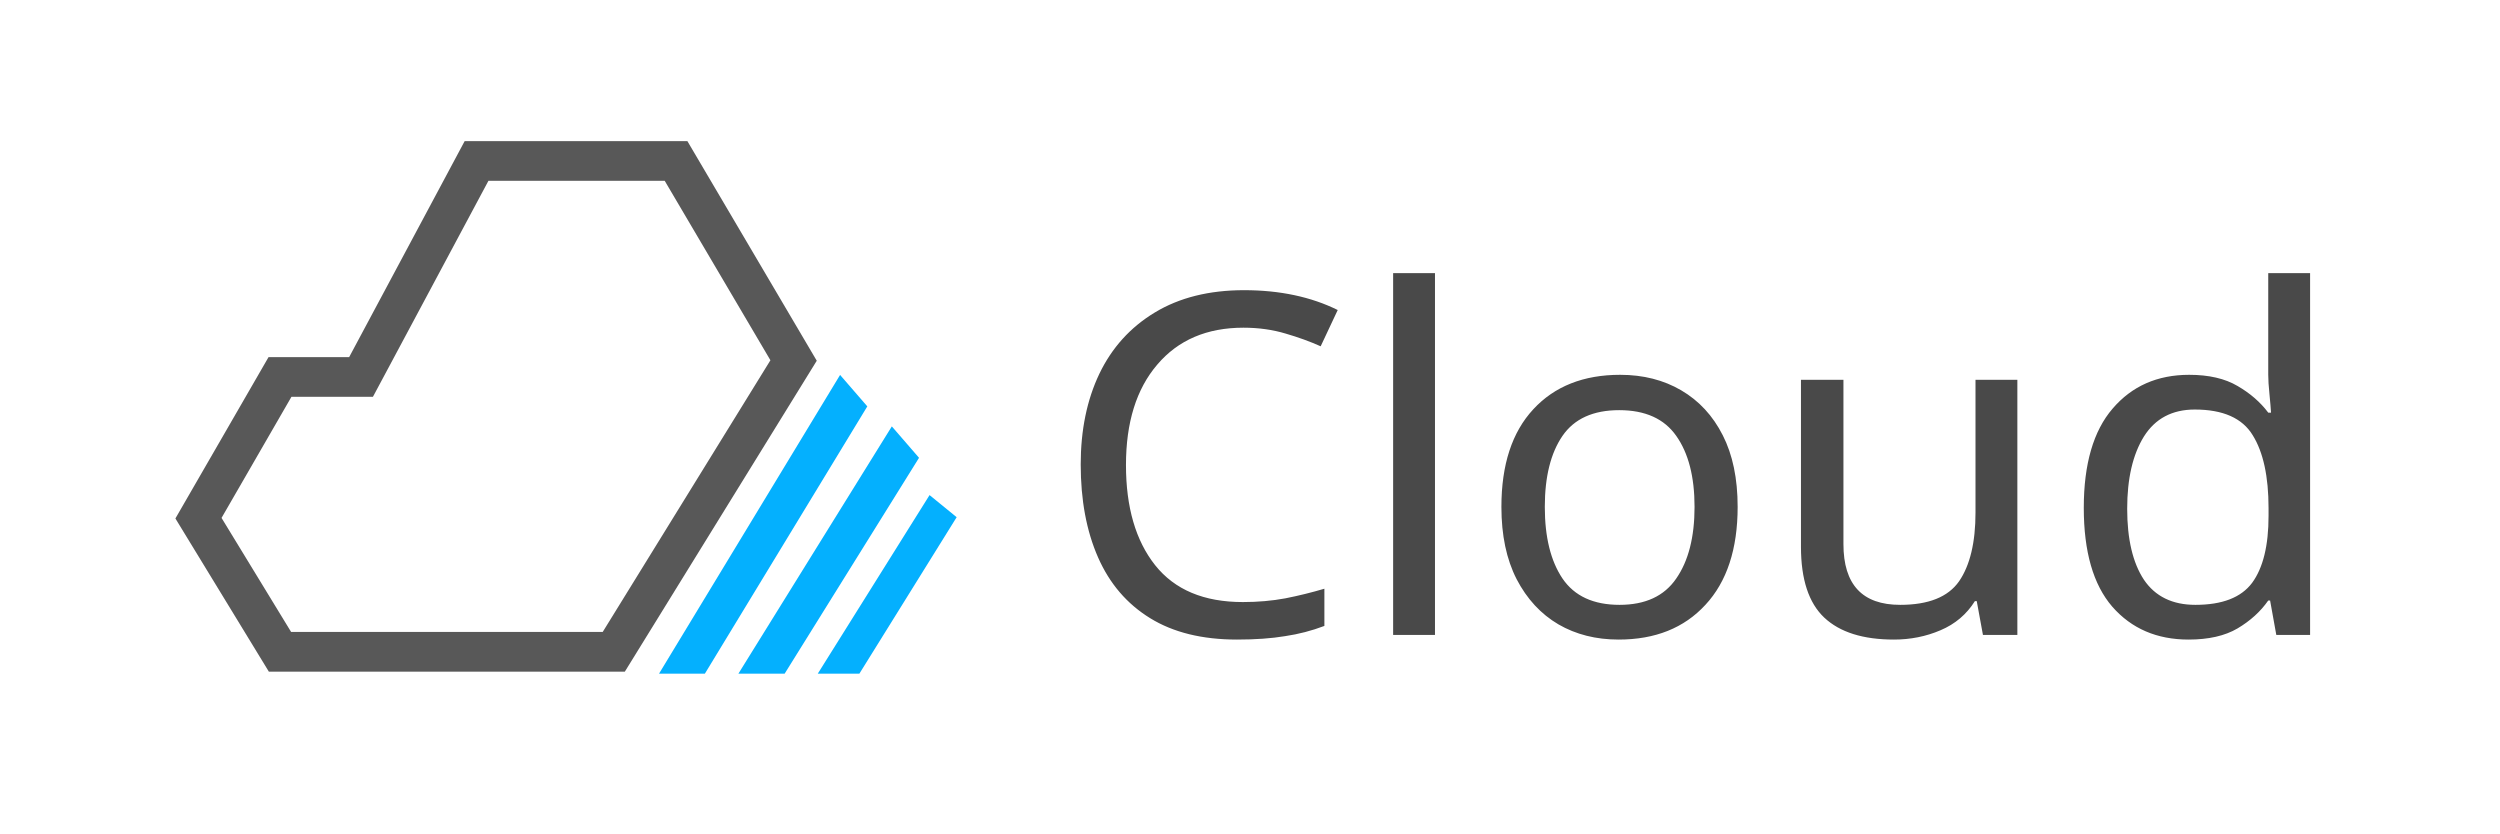
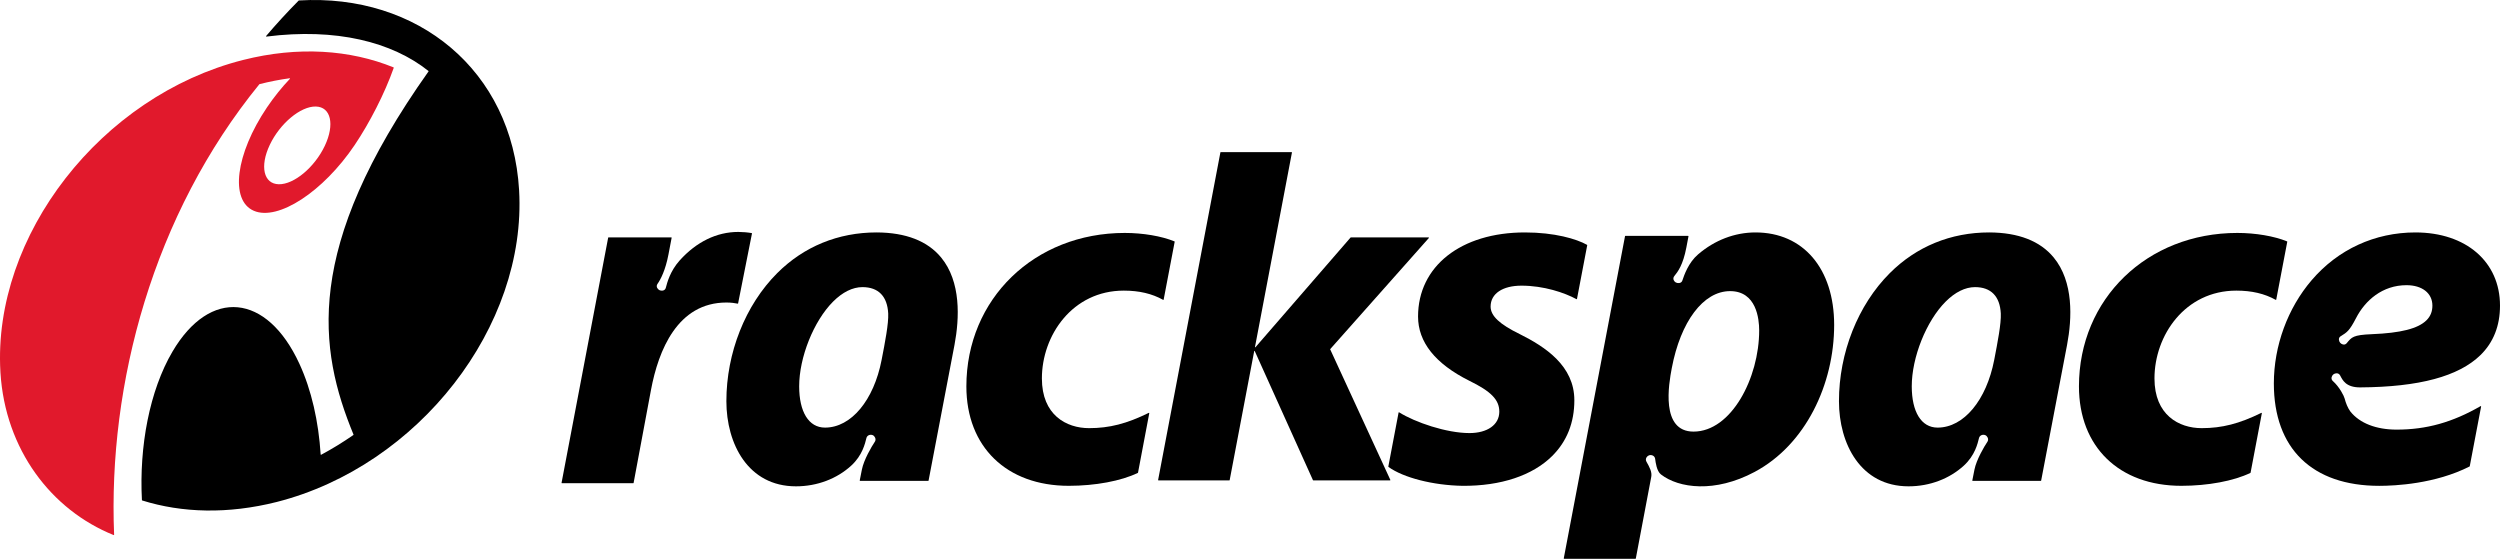
- <svg xmlns="http://www.w3.org/2000/svg" width="126px" height="42px" viewBox="0 0 126 42" version="1.1">
-   <g id="告警规则" stroke="none" stroke-width="1" fill="none" fill-rule="evenodd">
-     <g id="编组-4" transform="translate(10.00298, 7)">
-       <text id="Cloud" font-family="PingFangSC-Regular, PingFang SC" font-size="24" font-weight="normal" fill="#494949">
-         <tspan x="42.997" y="25">Cloud</tspan>
-       </text>
-       <polygon id="路径" stroke="#585858" stroke-width="2" points="14.015 1.113 8.193 12 4.108 12 -1.14038261e-13 19.117 4.108 25.851 20.931 25.851 29.994 11.169 24.07 1.113" />
-       <path d="M32.409,12.743 L33.093,13.533 L25.242,26.452 L24.1,26.452 L32.409,12.743 Z" id="矩形" stroke="#04B0FE" />
-       <path d="M35.012,15.331 L35.697,16.122 L29.266,26.452 L28.111,26.452 L35.012,15.331 Z" id="矩形备份-3" stroke="#04B0FE" />
-       <path d="M36.97,18.698 L37.556,19.176 L33.032,26.452 L32.116,26.452 L36.97,18.698 Z" id="矩形备份-4" stroke="#04B0FE" />
+ <svg xmlns="http://www.w3.org/2000/svg" width="1000" height="223.507" viewBox="0 0 264.583 59.136" version="1.1" id="svg8">
+   <defs id="defs2">
+     <clipPath clipPathUnits="userSpaceOnUse" id="clipPath23">
+       <path d="M 0,0 H 595.276 V 841.89 H 0 Z" id="path21" />
+     </clipPath>
+   </defs>
+   <g id="layer1" transform="translate(44.92125,551.9967)">
+     <g id="g1630" transform="matrix(1.593113,0,0,-1.593113,-16.37106,-536.6627)">
+       <path d="M 0,0 C -0.676,-1.426 -0.407,-2.597 0.602,-2.615 1.61,-2.633 2.978,-1.492 3.654,-0.067 4.331,1.361 4.062,2.531 3.053,2.549 2.044,2.566 0.676,1.425 0,0 M 8.223,5.149 C 8.232,5.145 8.237,5.136 8.237,5.127 8.237,5.124 8.236,5.121 8.236,5.119 7.633,3.41 6.632,1.465 5.64,-0.01 3.552,-3.112 0.552,-5.068 -1.056,-4.379 c -1.608,0.689 -1.221,3.764 0.87,6.868 0.471,0.696 0.986,1.334 1.521,1.898 0.004,0.005 0.007,0.011 0.007,0.017 0,0.012 -0.011,0.024 -0.024,0.024 0,0 -0.003,0 -0.003,-0.002 -0.657,-0.09 -1.323,-0.22 -1.995,-0.39 -0.004,0 -0.009,-0.004 -0.012,-0.008 -7.058,-8.656 -10.061,-19.897 -9.648,-29.926 0,-0.013 -0.01,-0.023 -0.024,-0.023 -0.003,0 -0.006,0 -0.009,10e-4 -4.16,1.677 -7.2,5.696 -7.518,10.785 l -0.003,0.059 c -0.526,9.055 6.693,18.33 16.124,20.718 3.654,0.925 7.107,0.681 9.993,-0.493" style="fill:#e1192c;fill-opacity:1;fill-rule:nonzero;stroke:none" id="path1632" />
+     </g>
+     <g id="g1634" transform="matrix(1.593113,0,0,-1.593113,-7.521339,-505.9597)">
+       <path d="m 0,0 c -0.685,-0.476 -1.401,-0.916 -2.14,-1.312 -0.003,-0.002 -0.007,-0.003 -0.01,-0.003 -0.013,0 -0.024,0.01 -0.024,0.023 -0.138,2.174 -0.606,4.28 -1.416,6.032 -2.159,4.678 -5.933,5.038 -8.426,0.803 -1.525,-2.591 -2.22,-6.305 -2.032,-9.87 0,-0.01 0.007,-0.019 0.015,-0.021 2.646,-0.829 5.693,-0.92 8.945,-0.1 9.417,2.4 16.621,11.666 16.097,20.711 -0.461,7.946 -6.729,13.08 -14.63,12.604 -0.005,0 -0.01,-0.003 -0.014,-0.007 -0.769,-0.777 -1.488,-1.562 -2.163,-2.355 -0.003,-0.004 -0.005,-0.009 -0.005,-0.014 0,-0.013 0.01,-0.024 0.023,-0.024 0,0 0.002,0 0.004,0 4.629,0.586 8.34,-0.354 10.762,-2.284 0.005,-0.004 0.009,-0.011 0.009,-0.018 0,-0.005 -0.001,-0.01 -0.004,-0.013 C -3.352,12.389 -2.319,5.688 0.008,0.029 0.01,0.026 0.01,0.023 0.01,0.02 0.01,0.011 0.006,0.005 0,0" style="fill:#000000;fill-opacity:1;fill-rule:nonzero;stroke:none" id="path1636" />
+     </g>
+     <g id="g1638" transform="matrix(1.593113,0,0,-1.593113,116.4668,-527.3976)">
+       <path d="M 0,0 C 1.97,0 3.424,-0.429 4.127,-0.825 4.135,-0.83 4.14,-0.84 4.138,-0.85 L 3.458,-4.417 C 3.457,-4.425 3.452,-4.43 3.445,-4.434 3.438,-4.437 3.43,-4.437 3.424,-4.433 c -0.797,0.434 -2.174,0.897 -3.653,0.897 -1.242,0 -2.051,-0.521 -2.051,-1.391 0,-0.625 0.619,-1.184 1.929,-1.823 1.707,-0.852 3.634,-2.115 3.634,-4.398 0,-1.49 -0.497,-2.736 -1.476,-3.707 -1.302,-1.293 -3.414,-1.997 -5.954,-1.978 -1.954,0.033 -3.929,0.539 -4.918,1.255 -0.008,0.005 -0.011,0.015 -0.01,0.024 l 0.682,3.589 c 0.001,0.006 0.007,0.013 0.014,0.017 0.008,0.003 0.015,0.002 0.022,-0.002 1.058,-0.664 3.142,-1.379 4.671,-1.379 1.185,0 1.984,0.547 1.984,1.424 0,0.795 -0.561,1.351 -1.995,2.052 C -5.965,-8.719 -7.1,-7.281 -7.1,-5.587 -7.1,-2.253 -4.26,0 0,0" style="fill:#000000;fill-opacity:1;fill-rule:nonzero;stroke:none" id="path1640" />
+     </g>
+     <g id="g1642" transform="matrix(1.593113,0,0,-1.593113,74.11723,-527.3444)">
+       <path d="M 0,0 C 1.209,0 2.443,-0.21 3.3,-0.561 3.311,-0.565 3.317,-0.576 3.315,-0.588 L 2.583,-4.429 C 2.581,-4.436 2.577,-4.443 2.57,-4.446 2.562,-4.448 2.554,-4.449 2.547,-4.445 c -0.738,0.413 -1.594,0.613 -2.613,0.613 -3.409,0 -5.44,-2.972 -5.44,-5.835 0,-2.43 1.623,-3.301 3.136,-3.301 1.353,0 2.502,0.296 3.963,1.015 0.008,0.004 0.018,0.003 0.025,-0.002 0.008,-0.005 0.01,-0.015 0.009,-0.023 L 0.88,-15.925 c -0.002,-0.007 -0.007,-0.013 -0.014,-0.017 -1.108,-0.536 -2.822,-0.857 -4.585,-0.857 -4.137,0 -6.804,2.591 -6.804,6.605 C -10.523,-4.382 -6.001,0 0,0" style="fill:#000000;fill-opacity:1;fill-rule:nonzero;stroke:none" id="path1644" />
+     </g>
+     <g id="g1646" transform="matrix(1.593113,0,0,-1.593113,43.24399,-520.0746)">
+       <path d="m 0,0 c -1.286,-1.287 -2.252,-3.704 -2.251,-5.628 10e-4,-1.689 0.627,-2.741 1.716,-2.741 1.743,0 3.243,1.822 3.759,4.49 0.116,0.596 0.234,1.203 0.318,1.742 0.085,0.539 0.137,1.015 0.122,1.347 C 3.608,0.349 3.015,0.964 1.951,0.964 1.301,0.964 0.626,0.627 0,0 m 1.777,-11.899 c -0.005,0.007 -0.006,0.013 -0.005,0.02 l 0.143,0.721 c 0.127,0.648 0.653,1.544 0.852,1.837 l 0.031,0.054 c 0.069,0.155 -0.032,0.338 -0.157,0.394 -0.15,0.064 -0.338,0.014 -0.409,-0.143 L 2.213,-9.075 C 2.127,-9.42 1.95,-10.217 1.206,-10.896 c -0.942,-0.862 -2.249,-1.374 -3.671,-1.374 -3.182,0 -4.62,2.825 -4.622,5.652 -0.002,3.212 1.26,6.393 3.373,8.507 1.77,1.772 4.055,2.708 6.609,2.708 C 4.838,4.589 6.276,4.026 7.177,2.935 8.51,1.319 8.4,-1.106 8.068,-2.87 L 6.345,-11.888 C 6.343,-11.899 6.333,-11.907 6.321,-11.907 H 1.796 c -0.008,0 -0.015,0.003 -0.019,0.008" style="fill:#000000;fill-opacity:1;fill-rule:nonzero;stroke:none" id="path1648" />
+     </g>
+     <g id="g1650" transform="matrix(1.593113,0,0,-1.593113,134.3092,-506.319)">
+       <path d="m 0,0 c 2.515,0 4.362,3.571 4.362,6.722 0,0.762 -0.179,2.61 -1.933,2.61 C 0.645,9.332 -0.861,7.3 -1.444,4.218 -1.644,3.164 -2.203,0 0,0 m 4.118,13.231 c 3.17,0 5.225,-2.402 5.225,-6.146 0,-3.926 -1.886,-7.952 -5.284,-9.764 -2.636,-1.406 -5.034,-1.089 -6.224,-0.165 -0.284,0.221 -0.353,0.803 -0.384,1.033 l -0.015,0.06 c -0.052,0.163 -0.245,0.226 -0.394,0.174 -0.129,-0.046 -0.246,-0.203 -0.193,-0.364 l 0.024,-0.057 c 0.217,-0.385 0.38,-0.693 0.319,-1.012 l -1.025,-5.418 c -10e-4,-0.011 -0.011,-0.02 -0.023,-0.02 h -4.741 c -0.007,0 -0.013,0.003 -0.018,0.009 -0.005,0.006 -0.006,0.013 -0.005,0.019 l 4.07,21.404 c 0.002,0.011 0.012,0.019 0.023,0.019 l 4.169,-0.002 c 0.007,0 0.014,-0.004 0.019,-0.009 0.004,-0.006 0.006,-0.013 0.004,-0.019 l -0.14,-0.739 -0.001,-0.005 C -0.698,11.064 -1.045,10.616 -1.27,10.34 l -0.035,-0.051 c -0.083,-0.151 0.008,-0.314 0.126,-0.38 0.119,-0.066 0.333,-0.07 0.416,0.079 l 0.024,0.056 c 0.115,0.337 0.388,1.168 1.048,1.735 l 0.003,10e-4 c 1.095,0.938 2.425,1.451 3.806,1.451" style="fill:#000000;fill-opacity:1;fill-rule:nonzero;stroke:none" id="path1652" />
+     </g>
+     <g id="g1654" transform="matrix(1.593113,0,0,-1.593113,84.27317,-535.8953)">
+       <path d="M 0,0 H 4.708 C 4.715,0 4.721,-0.003 4.726,-0.008 4.73,-0.015 4.732,-0.022 4.73,-0.028 L 2.275,-12.946 c -10e-4,-0.009 10e-4,-0.017 0.009,-0.02 0.007,-0.004 0.016,-0.002 0.021,0.004 l 6.32,7.29 c 0.005,0.005 0.012,0.008 0.018,0.008 h 5.163 c 0.01,0 0.019,-0.005 0.023,-0.014 10e-4,-0.004 0.002,-0.007 0.002,-0.01 0,-0.005 -0.002,-0.012 -0.006,-0.016 l -6.558,-7.388 4,-8.681 c 0.003,-0.003 0.003,-0.006 0.003,-0.009 0,-0.005 -0.002,-0.01 -0.004,-0.013 -0.005,-0.007 -0.012,-0.011 -0.02,-0.011 H 6.149 c -0.009,0 -0.018,0.005 -0.022,0.013 l -3.87,8.583 c -0.003,0.007 -0.01,0.011 -0.017,0.01 -0.009,0 -0.014,-0.006 -0.016,-0.014 l -1.63,-8.573 c -0.002,-0.011 -0.012,-0.019 -0.023,-0.019 h -4.708 c -0.007,0 -0.014,0.003 -0.018,0.008 -0.005,0.006 -0.007,0.013 -0.005,0.02 L -0.023,-0.02 C -0.021,-0.008 -0.011,0 0,0" style="fill:#000000;fill-opacity:1;fill-rule:nonzero;stroke:none" id="path1656" />
+     </g>
+     <g id="g1658" transform="matrix(1.593113,0,0,-1.593113,33.22013,-527.4504)">
+       <path d="m 0,0 c 0.283,0 0.631,-0.03 0.887,-0.077 0.006,-0.001 0.011,-0.004 0.015,-0.01 0.003,-0.006 0.005,-0.011 0.003,-0.018 l -0.921,-4.641 c -0.001,-0.006 -0.005,-0.011 -0.01,-0.014 -0.006,-0.004 -0.012,-0.005 -0.019,-0.004 -0.167,0.035 -0.432,0.075 -0.745,0.075 -3.252,0 -4.52,-3.177 -5.013,-5.806 l -1.155,-6.179 c -0.002,-0.011 -0.011,-0.019 -0.023,-0.019 h -4.74 c -0.007,0 -0.014,0.004 -0.018,0.009 -0.005,0.005 -0.007,0.012 -0.005,0.019 l 3.096,16.283 c 0.002,0.011 0.012,0.019 0.024,0.019 h 4.169 c 0.007,0 0.014,-0.002 0.018,-0.008 0.003,-0.004 0.006,-0.01 0.006,-0.015 L -4.641,-1.488 -4.643,-1.5 c -0.198,-1.04 -0.518,-1.654 -0.724,-1.946 l -0.03,-0.053 c -0.073,-0.155 0.041,-0.315 0.165,-0.373 0.124,-0.057 0.323,-0.043 0.395,0.112 l 0.021,0.058 c 0.092,0.346 0.28,1.093 0.924,1.815 C -2.786,-0.664 -1.446,0 0,0" style="fill:#000000;fill-opacity:1;fill-rule:nonzero;stroke:none" id="path1660" />
+     </g>
+     <g id="g1662" transform="matrix(1.593113,0,0,-1.593113,212.5074,-519.6514)">
+       <path d="m 0,0 c 0,0.833 -0.69,1.358 -1.721,1.358 -1.595,0 -2.744,-1.005 -3.353,-2.189 -0.441,-0.852 -0.597,-0.937 -1.002,-1.193 l -0.052,-0.034 c -0.131,-0.11 -0.087,-0.303 0,-0.409 0.089,-0.103 0.267,-0.175 0.398,-0.066 l 0.043,0.045 c 0.33,0.393 0.407,0.539 1.661,0.591 1.922,0.077 3.072,0.368 3.633,0.924 C -0.128,-0.711 0,-0.391 0,0 m -6.608,-5.014 c 0.436,-0.394 0.729,-0.971 0.777,-1.154 0.08,-0.31 0.205,-0.621 0.376,-0.859 0.62,-0.784 1.717,-1.21 3.076,-1.21 1.987,0 3.708,0.482 5.581,1.561 0.008,0.005 0.018,0.005 0.025,-10e-4 0.008,-0.005 0.011,-0.014 0.01,-0.023 l -0.755,-3.968 c -0.001,-0.007 -0.005,-0.013 -0.011,-0.017 -2.281,-1.16 -4.956,-1.287 -6.002,-1.287 -4.455,0 -7.002,2.478 -7.002,6.804 0,2.495 0.916,4.994 2.512,6.858 1.751,2.046 4.199,3.172 6.893,3.172 3.37,0 5.619,-1.958 5.619,-4.862 0,-1.343 -0.438,-2.447 -1.298,-3.286 -1.45,-1.413 -4.067,-2.122 -7.998,-2.146 -0.942,0 -1.157,0.476 -1.324,0.792 l -0.034,0.051 c -0.105,0.136 -0.307,0.107 -0.414,0.022 -0.107,-0.084 -0.178,-0.268 -0.074,-0.402 z" style="fill:#000000;fill-opacity:1;fill-rule:nonzero;stroke:none" id="path1664" />
+     </g>
+     <g id="g1670" transform="matrix(1.593113,0,0,-1.593113,191.8653,-527.3444)">
+       <path d="M 0,0 C 1.209,0 2.443,-0.21 3.3,-0.561 3.311,-0.565 3.317,-0.576 3.315,-0.588 L 2.583,-4.429 C 2.581,-4.436 2.577,-4.443 2.57,-4.446 2.562,-4.448 2.554,-4.449 2.548,-4.445 c -0.739,0.413 -1.595,0.613 -2.614,0.613 -3.409,0 -5.44,-2.972 -5.44,-5.835 0,-2.43 1.623,-3.301 3.136,-3.301 1.353,0 2.502,0.296 3.963,1.015 0.009,0.004 0.018,0.003 0.025,-0.002 0.007,-0.005 0.011,-0.015 0.009,-0.023 l -0.748,-3.947 c -0.001,-0.007 -0.006,-0.013 -0.013,-0.017 -1.108,-0.536 -2.822,-0.857 -4.585,-0.857 -4.137,0 -6.804,2.591 -6.804,6.605 C -10.523,-4.382 -6.001,0 0,0" style="fill:#000000;fill-opacity:1;fill-rule:nonzero;stroke:none" id="path1672" />
+     </g>
+     <g id="g1674" transform="matrix(1.593113,0,0,-1.593113,160.9925,-520.0746)">
+       <path d="m 0,0 c -1.287,-1.287 -2.252,-3.704 -2.251,-5.628 10e-4,-1.689 0.627,-2.741 1.716,-2.741 1.742,0 3.243,1.822 3.76,4.49 0.115,0.596 0.232,1.203 0.317,1.742 0.085,0.539 0.137,1.015 0.122,1.347 C 3.608,0.349 3.015,0.964 1.952,0.964 1.3,0.964 0.626,0.627 0,0 m 1.776,-11.899 c -0.004,0.007 -0.005,0.013 -0.004,0.02 l 0.142,0.721 c 0.128,0.648 0.654,1.544 0.853,1.837 l 0.031,0.054 C 2.867,-9.112 2.766,-8.929 2.64,-8.873 2.49,-8.809 2.302,-8.859 2.232,-9.016 L 2.213,-9.075 C 2.127,-9.42 1.95,-10.217 1.207,-10.896 c -0.944,-0.862 -2.25,-1.374 -3.672,-1.374 -3.183,0 -4.62,2.825 -4.622,5.652 -0.002,3.212 1.259,6.393 3.373,8.507 1.77,1.772 4.055,2.708 6.609,2.708 C 4.839,4.589 6.275,4.026 7.176,2.935 8.509,1.319 8.401,-1.106 8.067,-2.87 L 6.345,-11.888 C 6.342,-11.899 6.333,-11.907 6.321,-11.907 H 1.795 c -0.007,0 -0.014,0.003 -0.019,0.008" style="fill:#000000;fill-opacity:1;fill-rule:nonzero;stroke:none" id="path1676" />
    </g>
  </g>
</svg>
